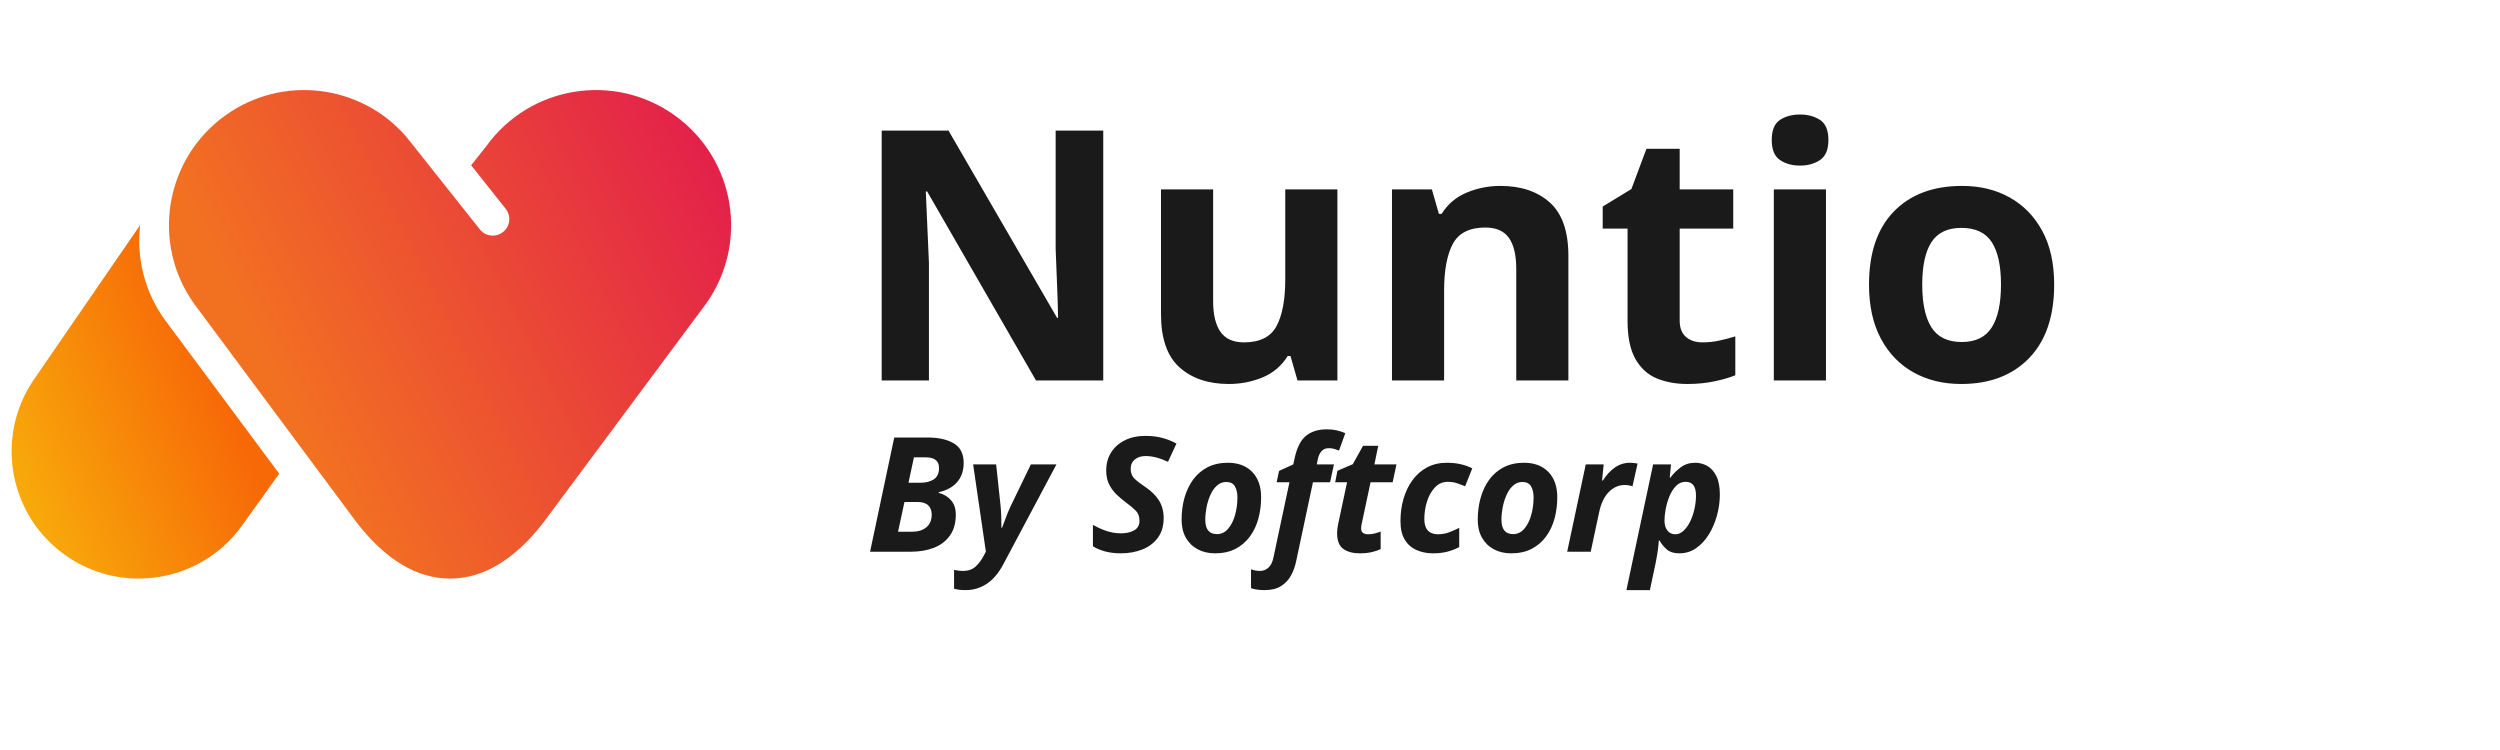
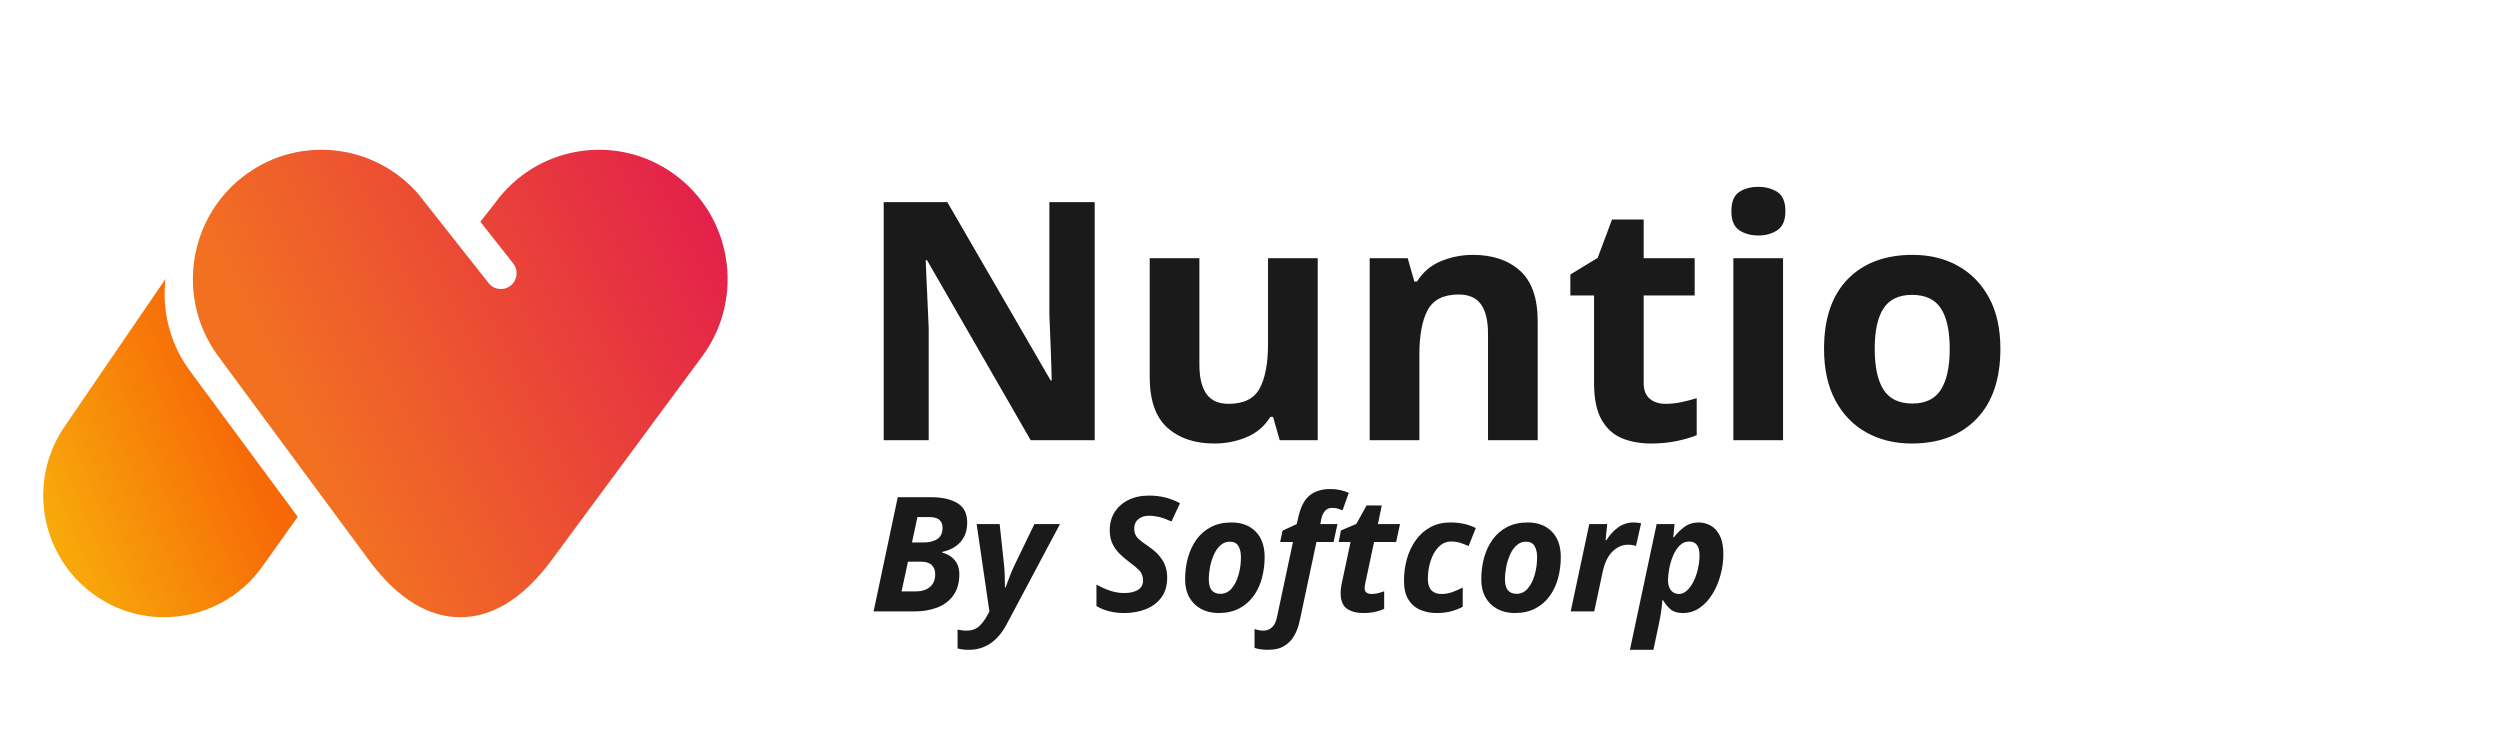
<svg xmlns="http://www.w3.org/2000/svg" xmlns:xlink="http://www.w3.org/1999/xlink" version="1.1" id="svg2" xml:space="preserve" width="1000" height="300" viewBox="0 0 1000 300">
  <defs id="defs6">
    <linearGradient id="linearGradient9976">
      <stop style="stop-color:#f27121;stop-opacity:1" offset="0" id="stop9972" />
      <stop style="stop-color:#dd005b;stop-opacity:1" offset="1" id="stop9974" />
    </linearGradient>
    <linearGradient id="linearGradient9714">
      <stop style="stop-color:#f8ca0c;stop-opacity:1" offset="0" id="stop9710" />
      <stop style="stop-color:#f76807;stop-opacity:1" offset="1" id="stop9712" />
    </linearGradient>
    <linearGradient id="linearGradient888">
      <stop style="stop-color:#fc9446;stop-opacity:1" offset="0" id="stop884" />
      <stop style="stop-color:#eb0d10;stop-opacity:1" offset="1" id="stop886" />
    </linearGradient>
    <linearGradient id="linearGradient882">
      <stop style="stop-color:#fc9446;stop-opacity:1" offset="0" id="stop878" />
      <stop style="stop-color:#eb0d10;stop-opacity:1" offset="1" id="stop880" />
    </linearGradient>
    <linearGradient id="linearGradient870">
      <stop style="stop-color:#fc9446;stop-opacity:1" offset="0" id="stop866" />
      <stop style="stop-color:#eb0d10;stop-opacity:1" offset="1" id="stop868" />
    </linearGradient>
    <clipPath clipPathUnits="userSpaceOnUse" id="clipPath22">
      <path d="m 1270,953.18 h 1960 v 288.59 H 1270 Z" id="path20" />
    </clipPath>
    <radialGradient fx="-0.251" fy="0.022" cx="0" cy="0" r="1" gradientUnits="userSpaceOnUse" gradientTransform="matrix(943.753,0,0,-150.295,2250,1097.48)" spreadMethod="pad" id="radialGradient30">
      <stop style="stop-opacity:1;stop-color:#d4d4d4" offset="0" id="stop24" />
      <stop style="stop-opacity:1;stop-color:#f2f2f2" offset="0.468" id="stop26" />
      <stop style="stop-opacity:1;stop-color:#ffffff" offset="1" id="stop28" />
    </radialGradient>
    <clipPath clipPathUnits="userSpaceOnUse" id="clipPath40">
      <path d="m 1556.35,2576.02 -318.44,-462.95 c -119.38,-173.57 -75.45,-411.07 98.13,-530.46 66.03,-45.44 141.3,-67.21 215.84,-67.21 121.34,0 240.66,57.78 314.62,165.31 l 106.94,149.52 -343.46,462.04 c -61.5,85.47 -84.93,186.78 -73.63,283.75 z" id="path38" />
    </clipPath>
    <linearGradient x1="0" y1="0" x2="1" y2="0" gradientUnits="userSpaceOnUse" gradientTransform="matrix(1771.25,1371.49,1371.49,-1771.25,959.106,1534.34)" spreadMethod="pad" id="linearGradient50">
      <stop style="stop-opacity:1;stop-color:#ff9d00" offset="0" id="stop42" />
      <stop style="stop-opacity:1;stop-color:#f11e5a" offset="0.477" id="stop44" />
      <stop style="stop-opacity:1;stop-color:#f11e5a" offset="0.5" id="stop46" />
      <stop style="stop-opacity:1;stop-color:#9800a6" offset="1" id="stop48" />
    </linearGradient>
    <clipPath clipPathUnits="userSpaceOnUse" id="clipPath60">
      <path d="m 3160.6,2904.59 c -181.81,130.82 -435.27,89.5 -566.07,-92.31 l -45.24,-56.97 103.73,-130.65 c 17.02,-21.43 13.45,-52.59 -7.98,-69.6 -9.1,-7.24 -20,-10.75 -30.76,-10.75 -14.62,0 -29.07,6.4 -38.86,18.74 l -221,278.32 c -135.87,156.73 -371.31,186.73 -542.96,63.22 -181.8,-130.83 -223.14,-384.27 -92.3,-566.08 l 486.1,-653.96 c 86.96,-112.78 181.51,-169.15 280.77,-169.12 99.25,-0.03 193.8,56.34 280.76,169.12 l 486.1,653.96 c 130.83,181.81 89.51,435.25 -92.29,566.08 z" id="path58" />
    </clipPath>
    <linearGradient x1="0" y1="0" x2="1" y2="0" gradientUnits="userSpaceOnUse" gradientTransform="matrix(2170.97,1638.6,1638.6,-2170.97,1308.89,1541.31)" spreadMethod="pad" id="linearGradient70">
      <stop style="stop-opacity:1;stop-color:#ff9d00" offset="0" id="stop62" />
      <stop style="stop-opacity:1;stop-color:#f11e5a" offset="0.477" id="stop64" />
      <stop style="stop-opacity:1;stop-color:#f11e5a" offset="0.5" id="stop66" />
      <stop style="stop-opacity:1;stop-color:#9800a6" offset="1" id="stop68" />
    </linearGradient>
    <linearGradient xlink:href="#linearGradient870" id="linearGradient872" x1="830.611" y1="1787.119" x2="3744.446" y2="2771.794" gradientUnits="userSpaceOnUse" />
    <linearGradient xlink:href="#linearGradient888" id="linearGradient874" x1="830.611" y1="1787.119" x2="3744.446" y2="2771.794" gradientUnits="userSpaceOnUse" />
    <linearGradient xlink:href="#linearGradient882" id="linearGradient876" x1="-294.733" y1="2972.749" x2="2619.102" y2="3957.424" gradientUnits="userSpaceOnUse" />
    <linearGradient xlink:href="#linearGradient9976" id="linearGradient9450" gradientUnits="userSpaceOnUse" x1="1929.847" y1="2156.471" x2="3791.811" y2="3089.142" />
    <linearGradient xlink:href="#linearGradient9714" id="linearGradient9678" gradientUnits="userSpaceOnUse" x1="830.611" y1="1787.119" x2="1768.918" y2="2176.82" />
    <linearGradient xlink:href="#linearGradient888" id="linearGradient4944" gradientUnits="userSpaceOnUse" x1="830.611" y1="1787.119" x2="3744.446" y2="2771.794" />
    <linearGradient xlink:href="#linearGradient870" id="linearGradient4946" gradientUnits="userSpaceOnUse" x1="830.611" y1="1787.119" x2="3744.446" y2="2771.794" />
  </defs>
  <g id="g10" transform="matrix(1.333333,0,0,-1.333333,0,600)">
-     <g id="g12" transform="matrix(0.1,0,0,0.1,-1.053519,6.32111)">
+     <g id="g12" transform="matrix(0.09511939,0,0,0.09568698,8.649592,6.382002)">
      <g id="g16" style="fill:url(#linearGradient876);fill-opacity:1" />
      <g id="g34" transform="translate(-1125.343,1185.63)" style="fill:url(#linearGradient874);fill-opacity:1">
        <g id="g36" clip-path="url(#clipPath40)" style="fill:url(#linearGradient4944);fill-opacity:1">
          <path d="m 1556.35,2576.02 -318.44,-462.95 c -119.38,-173.57 -75.45,-411.07 98.13,-530.46 66.03,-45.44 141.3,-67.21 215.84,-67.21 121.34,0 240.66,57.78 314.62,165.31 l 106.94,149.52 -343.46,462.04 c -61.5,85.47 -84.93,186.78 -73.63,283.75" style="fill:url(#linearGradient9678);fill-opacity:1;fill-rule:nonzero;stroke:none" id="path52" />
        </g>
      </g>
      <g id="g54" transform="translate(-1125.343,1185.63)" style="fill:url(#linearGradient872);fill-opacity:1">
        <g id="g56" clip-path="url(#clipPath60)" style="fill:url(#linearGradient4946);fill-opacity:1">
          <path d="m 3160.6,2904.59 c -181.81,130.82 -435.27,89.5 -566.07,-92.31 l -45.24,-56.97 103.73,-130.65 c 17.02,-21.43 13.45,-52.59 -7.98,-69.6 -9.1,-7.24 -20,-10.75 -30.76,-10.75 -14.62,0 -29.07,6.4 -38.86,18.74 l -221,278.32 c -135.87,156.73 -371.31,186.73 -542.96,63.22 -181.8,-130.83 -223.14,-384.27 -92.3,-566.08 l 486.1,-653.96 c 86.96,-112.78 181.51,-169.15 280.77,-169.12 99.25,-0.03 193.8,56.34 280.76,169.12 l 486.1,653.96 c 130.83,181.81 89.51,435.25 -92.29,566.08" style="fill:url(#linearGradient9450);fill-opacity:1;fill-rule:nonzero;stroke:none" id="path72" />
        </g>
      </g>
    </g>
-     <text xml:space="preserve" style="font-size:105px;line-height:1.25;font-family:Poppins;-inkscape-font-specification:Poppins;stroke-width:0.75" x="255.055" y="-335.851" id="text1462" transform="scale(1,-1)">
-       <tspan id="tspan1460" style="font-style:normal;font-variant:normal;font-weight:600;font-stretch:normal;font-size:105px;font-family:Poppins;-inkscape-font-specification:'Poppins Semi-Bold';fill:#1a1a1a;stroke-width:0.75" x="255.055" y="-335.851">Nuntio</tspan>
+     <text xml:space="preserve" style="font-size:100px;line-height:1.25;font-family:Poppins;-inkscape-font-specification:Poppins;stroke-width:0.75" x="256.108" y="-317.942" id="text1462" transform="scale(1,-1)">
+       <tspan id="tspan1460" style="font-style:normal;font-variant:normal;font-weight:600;font-stretch:normal;font-size:100px;font-family:Poppins;-inkscape-font-specification:'Poppins Semi-Bold';fill:#1a1a1a;stroke-width:0.75" x="256.108" y="-317.942">Nuntio</tspan>
    </text>
-     <text xml:space="preserve" style="font-style:italic;font-variant:normal;font-weight:600;font-stretch:normal;font-size:48px;line-height:1.25;font-family:Poppins;-inkscape-font-specification:'Poppins Semi-Bold Italic';stroke-width:0.75" x="259.774" y="-284.486" id="text3370" transform="scale(1,-1)">
-       <tspan id="tspan3368" style="font-style:italic;font-variant:normal;font-weight:600;font-stretch:normal;font-size:48px;font-family:Poppins;-inkscape-font-specification:'Poppins Semi-Bold Italic';fill:#1a1a1a;stroke-width:0.75" x="259.774" y="-284.486">By Softcorp</tspan>
+     <text xml:space="preserve" style="font-style:italic;font-variant:normal;font-weight:600;font-stretch:normal;font-size:48px;line-height:1.25;font-family:Poppins;-inkscape-font-specification:'Poppins Semi-Bold Italic';stroke-width:0.75" x="260.828" y="-266.576" id="text3370" transform="scale(1,-1)">
+       <tspan id="tspan3368" style="font-style:italic;font-variant:normal;font-weight:600;font-stretch:normal;font-size:48px;font-family:Poppins;-inkscape-font-specification:'Poppins Semi-Bold Italic';fill:#1a1a1a;stroke-width:0.75" x="260.828" y="-266.576">By Softcorp</tspan>
    </text>
  </g>
</svg>
